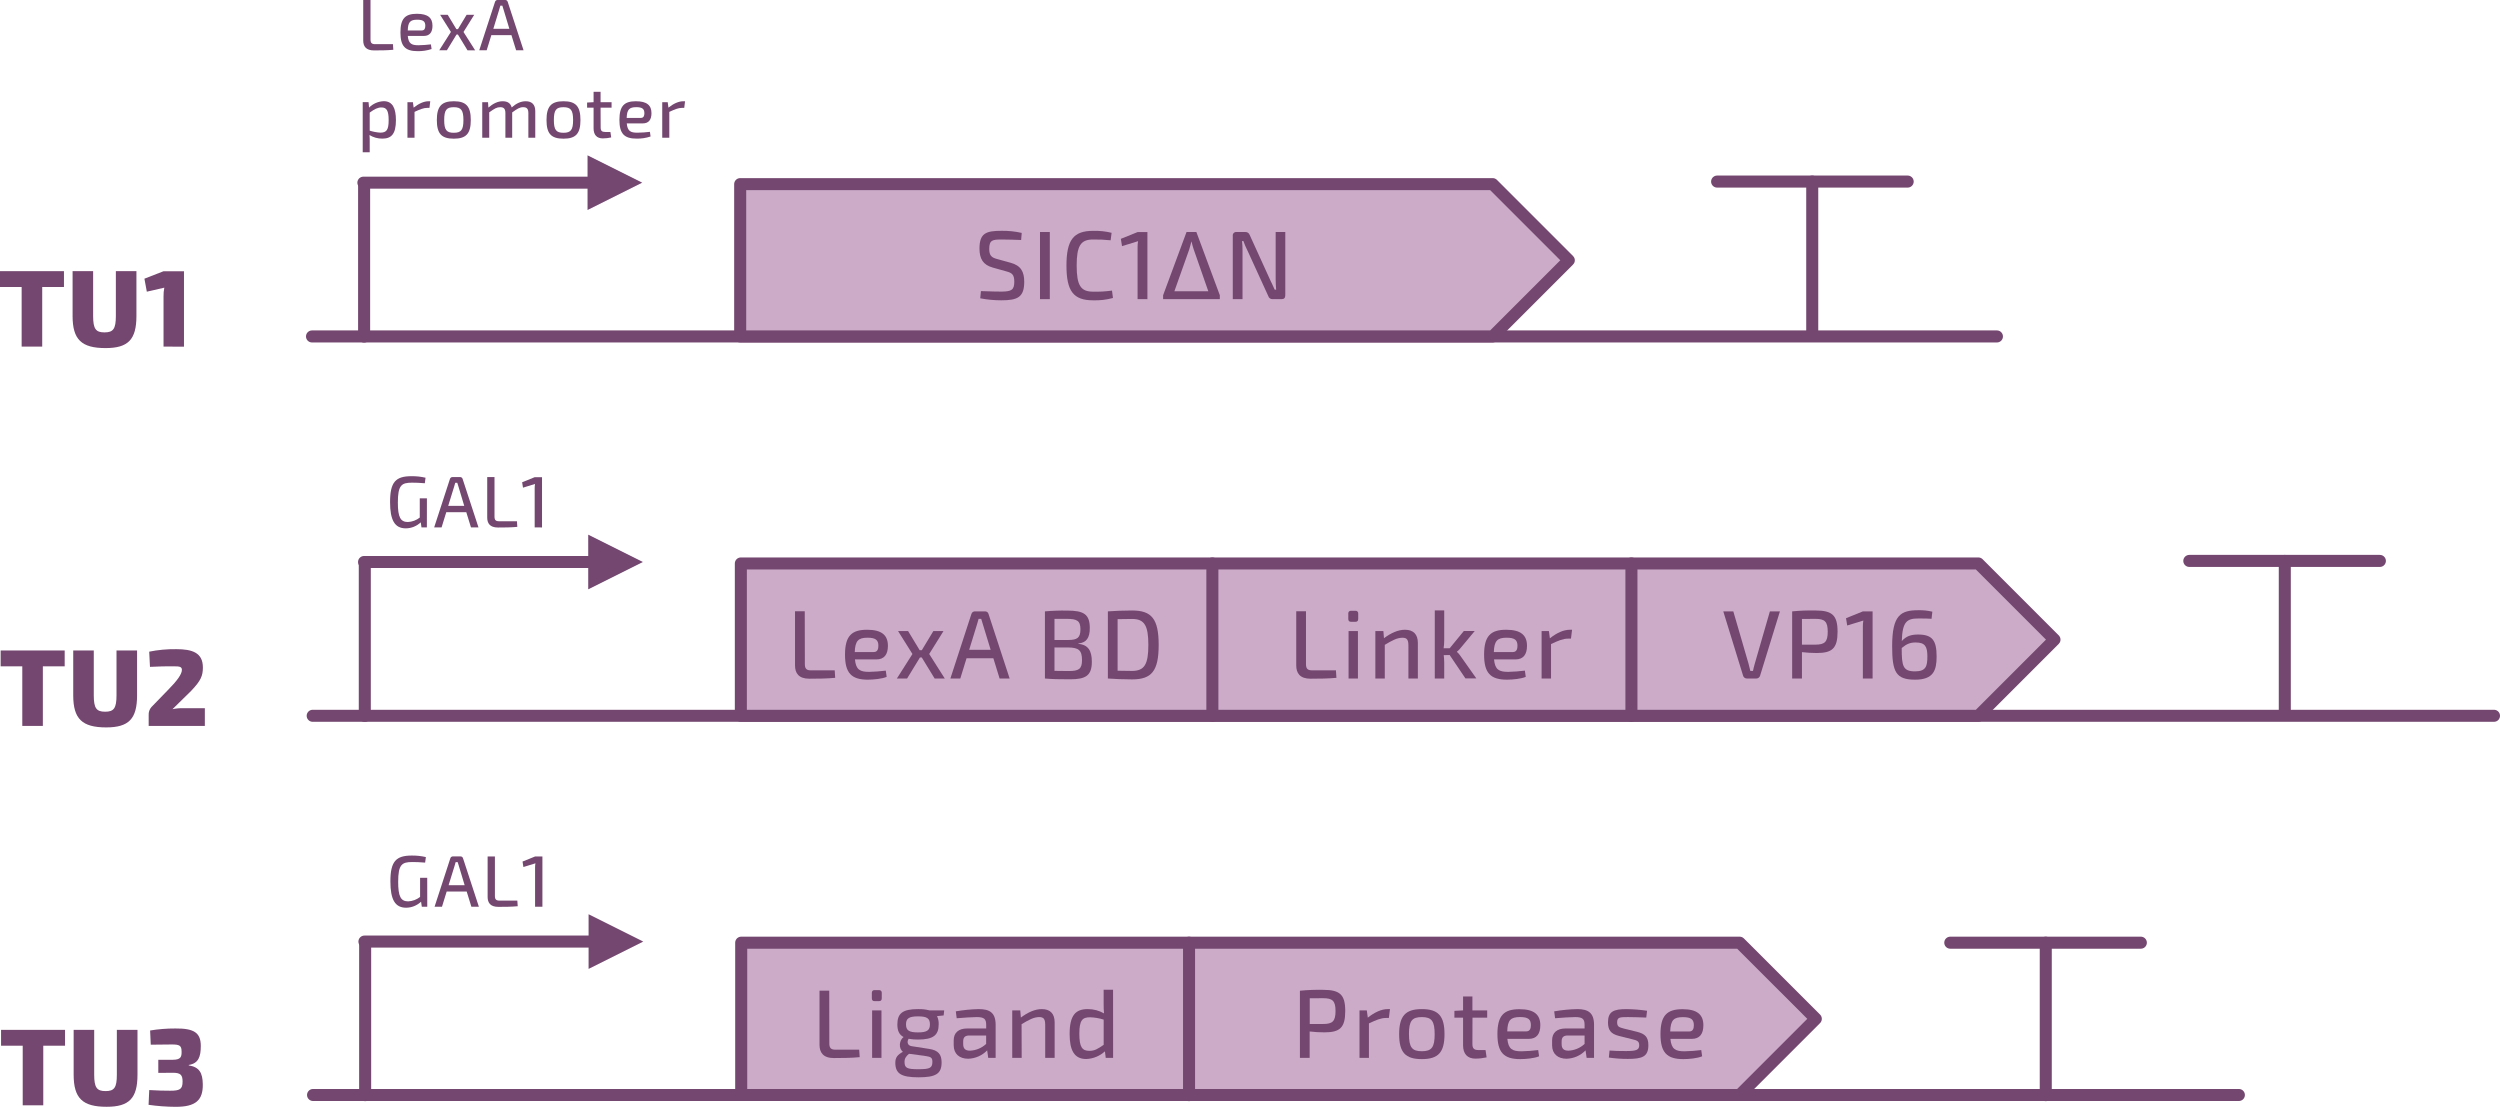
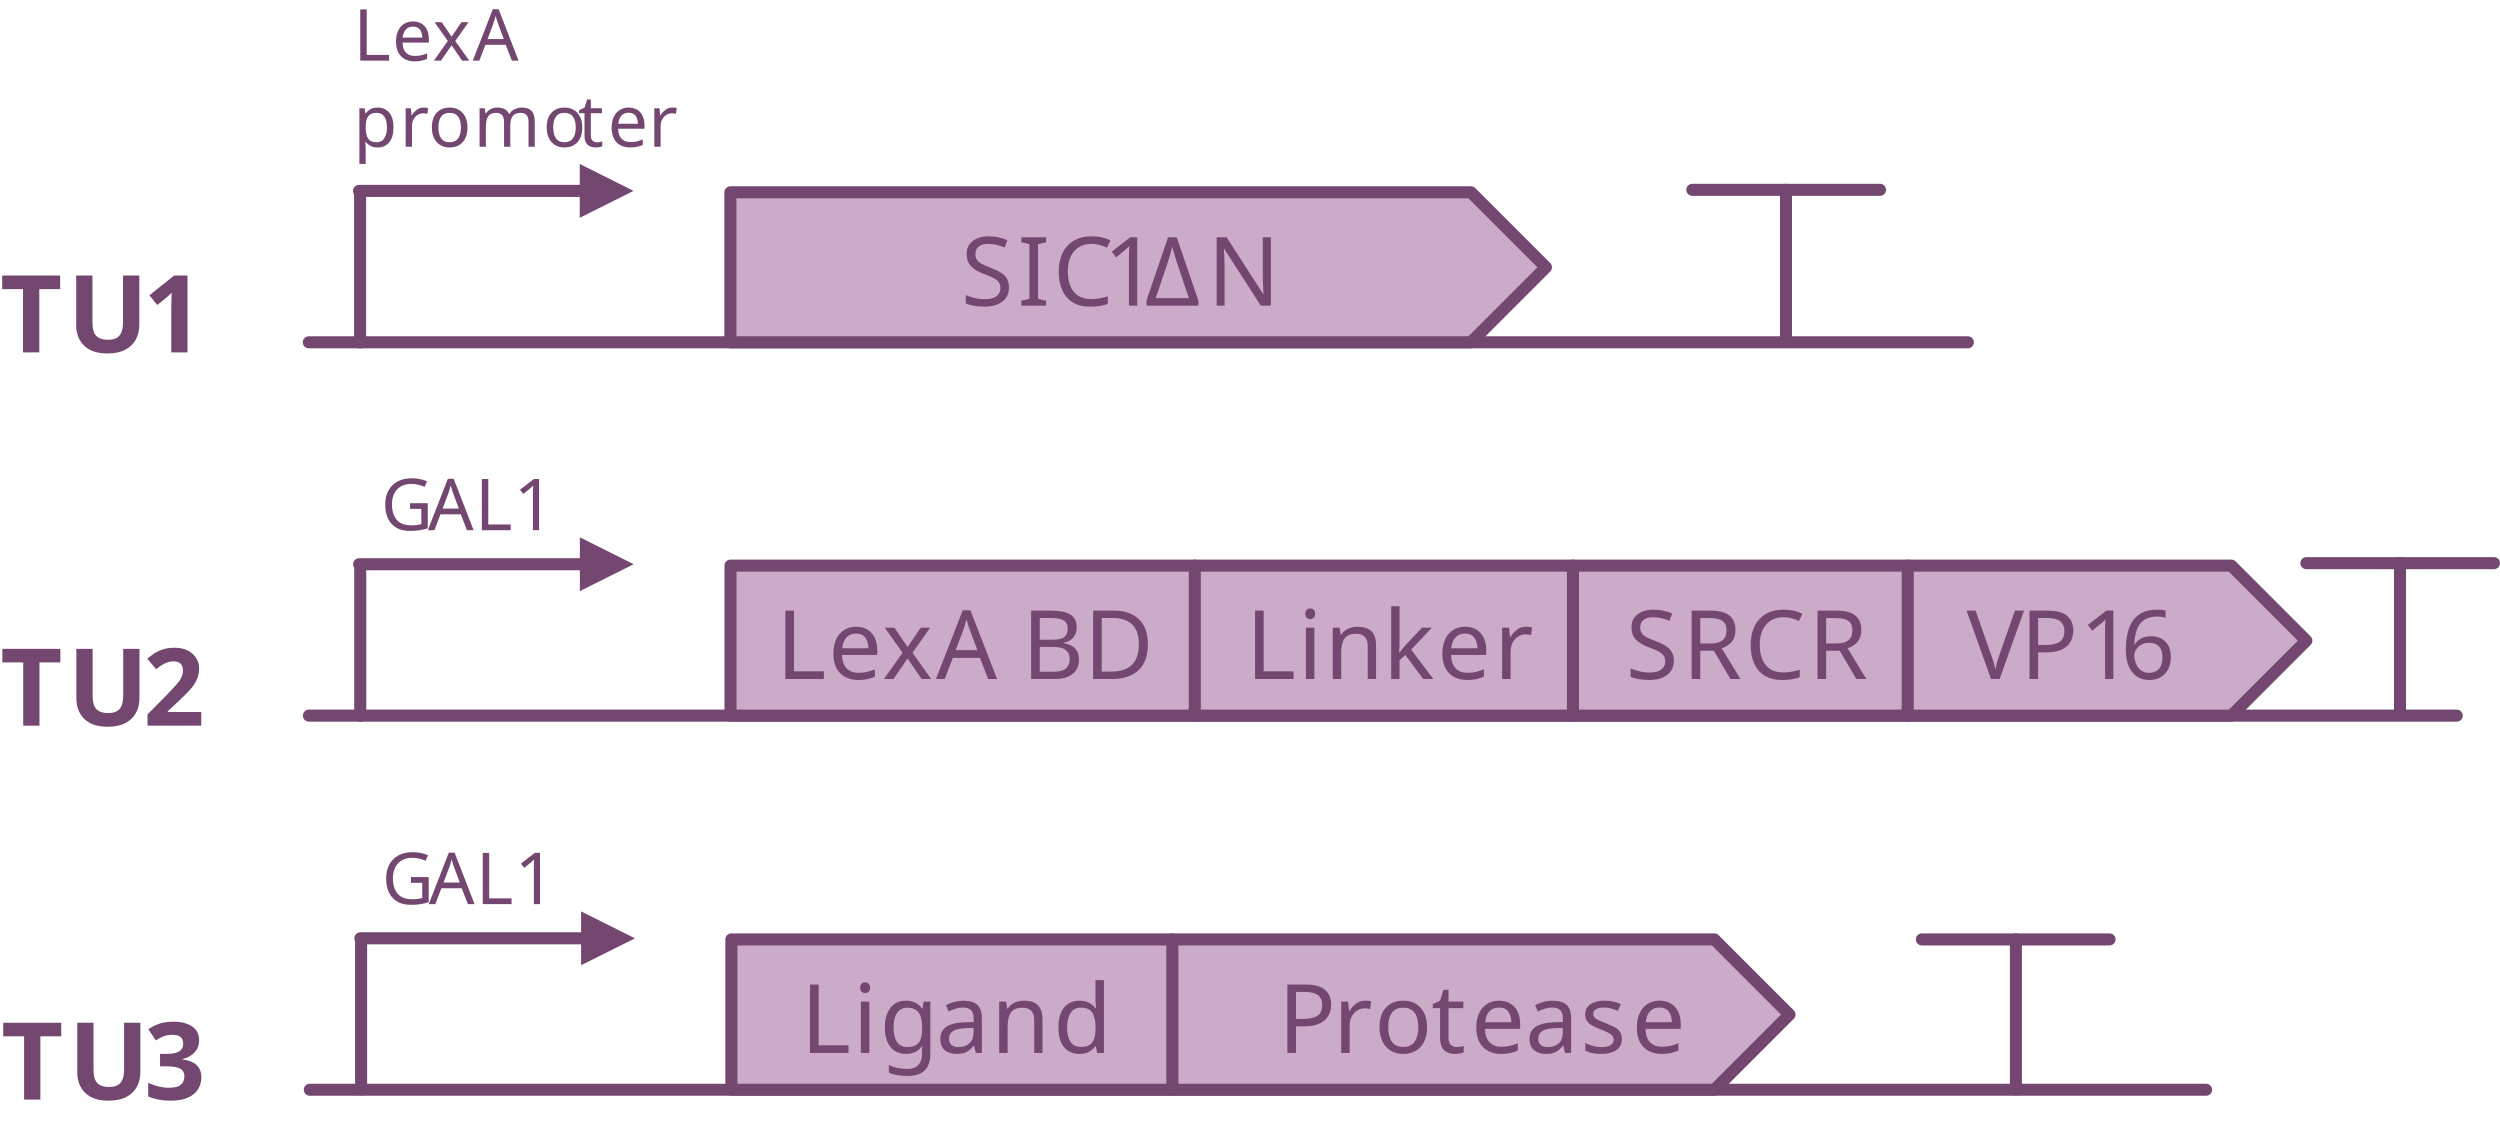
- <svg xmlns="http://www.w3.org/2000/svg" id="Слой_1" data-name="Слой 1" viewBox="0 0 1246.04 551.66">
+ <svg xmlns="http://www.w3.org/2000/svg" viewBox="0 0 1243.79 563.62">
  <defs>
-     <style>.cls-1,.cls-2{fill:none;}.cls-2{stroke:#744770;stroke-linecap:round;stroke-linejoin:round;stroke-width:6px;}.cls-3{clip-path:url(#clip-path);}.cls-4{fill:#cbabc8;}.cls-4,.cls-8{fill-rule:evenodd;}.cls-5{clip-path:url(#clip-path-4);}.cls-6{isolation:isolate;}.cls-7,.cls-8{fill:#744770;}.cls-9{clip-path:url(#clip-path-14);}.cls-10{clip-path:url(#clip-path-17);}.cls-11{clip-path:url(#clip-path-29);}.cls-12{clip-path:url(#clip-path-31);}</style>
-     <clipPath id="clip-path" transform="translate(-0.76 -5.63)">
-       <polygon class="cls-1" points="-32.79 220.9 1000.63 220.9 1000.63 -16.66 -32.79 -16.66 -32.79 220.9 -32.79 220.9" />
-     </clipPath>
-     <clipPath id="clip-path-4" transform="translate(-0.76 -5.63)">
-       <rect class="cls-1" x="-32.79" y="-16.66" width="1033.42" height="237.56" />
-     </clipPath>
-     <clipPath id="clip-path-14" transform="translate(-0.76 -5.63)">
-       <polygon class="cls-1" points="-32.46 409.97 1248.52 409.97 1248.52 221.08 -32.46 221.08 -32.46 409.97 -32.46 409.97" />
-     </clipPath>
-     <clipPath id="clip-path-17" transform="translate(-0.76 -5.63)">
-       <rect class="cls-1" x="-32.46" y="221.08" width="1280.97" height="188.89" />
-     </clipPath>
-     <clipPath id="clip-path-29" transform="translate(-0.76 -5.63)">
-       <polygon class="cls-1" points="-32.27 599.16 1121.2 599.16 1121.2 410.27 -32.27 410.27 -32.27 599.16 -32.27 599.16" />
-     </clipPath>
-     <clipPath id="clip-path-31" transform="translate(-0.76 -5.63)">
-       <rect class="cls-1" x="-32.28" y="410.27" width="1153.48" height="188.89" />
+     <style>.cls-1,.cls-2,.cls-3,.cls-4{fill:none;}.cls-1{clip-rule:evenodd;}.cls-12,.cls-2,.cls-6{fill-rule:evenodd;}.cls-4{stroke:#744770;stroke-linecap:round;stroke-linejoin:round;stroke-width:6px;}.cls-5{clip-path:url(#clip-path);}.cls-6{fill:#cbabc8;}.cls-7{clip-path:url(#clip-path-4);}.cls-24,.cls-35,.cls-8{font-size:47.66px;}.cls-12,.cls-13,.cls-17,.cls-20,.cls-24,.cls-35,.cls-8{fill:#744770;}.cls-13,.cls-17,.cls-24,.cls-35,.cls-8{font-family:Exo2-Medium, "Exo 2";font-weight:500;}.cls-35,.cls-9{letter-spacing:0.03em;}.cls-10{letter-spacing:0.03em;}.cls-11{letter-spacing:0.03em;}.cls-13,.cls-17{font-size:35.7px;}.cls-14{letter-spacing:0.03em;}.cls-15,.cls-17{letter-spacing:0.03em;}.cls-16{letter-spacing:0.03em;}.cls-18{letter-spacing:0.03em;}.cls-19{letter-spacing:0em;}.cls-20{font-size:53.55px;font-family:Exo2-Black, "Exo 2";font-weight:800;}.cls-21{letter-spacing:0em;}.cls-22{clip-path:url(#clip-path-14);}.cls-23{clip-path:url(#clip-path-17);}.cls-24,.cls-31{letter-spacing:0.02em;}.cls-25{letter-spacing:0.03em;}.cls-26{letter-spacing:0.03em;}.cls-27{letter-spacing:0em;}.cls-28{letter-spacing:0.03em;}.cls-29{letter-spacing:0.02em;}.cls-30{letter-spacing:0.03em;}.cls-32{letter-spacing:0.03em;}.cls-33{clip-path:url(#clip-path-34);}.cls-34{clip-path:url(#clip-path-36);}.cls-36{letter-spacing:0.03em;}.cls-37{letter-spacing:0.02em;}.cls-38{letter-spacing:0.03em;}.cls-39{letter-spacing:0em;}</style>
+     <clipPath id="clip-path" transform="translate(-32.2 -16.42)">
+       <polygon class="cls-1" points="0 233.67 1015.71 233.67 1015.71 0 0 0 0 233.67 0 233.67" />
+     </clipPath>
+     <clipPath id="clip-path-4" transform="translate(-32.2 -16.42)">
+       <rect class="cls-3" width="1015.71" height="233.67" />
+     </clipPath>
+     <clipPath id="clip-path-14" transform="translate(-32.2 -16.42)">
+       <polygon class="cls-1" points="0.06 419.41 1277.47 419.41 1277.47 233.76 0.06 233.76 0.06 419.41 0.06 419.41" />
+     </clipPath>
+     <clipPath id="clip-path-17" transform="translate(-32.2 -16.42)">
+       <rect class="cls-3" x="0.06" y="233.76" width="1277.41" height="185.65" />
+     </clipPath>
+     <clipPath id="clip-path-34" transform="translate(-32.2 -16.42)">
+       <polygon class="cls-1" points="0.51 605.35 1134.21 605.35 1134.21 419.7 0.51 419.7 0.51 605.35 0.51 605.35" />
+     </clipPath>
+     <clipPath id="clip-path-36" transform="translate(-32.2 -16.42)">
+       <rect class="cls-3" x="0.51" y="419.7" width="1133.71" height="185.65" />
    </clipPath>
  </defs>
  <g id="Слой_2" data-name="Слой 2">
-     <g id="Слой_1-2" data-name="Слой 1-2">
-       <line class="cls-2" x1="903.25" y1="166.48" x2="903.25" y2="90.5" />
-       <g class="cls-3">
-         <line class="cls-2" x1="155.51" y1="167.69" x2="995.3" y2="167.69" />
-         <g class="cls-3">
-           <polygon class="cls-4" points="368.92 91.77 743.97 91.77 781.92 129.73 743.97 167.69 368.92 167.69 368.92 91.77 368.92 91.77" />
-           <polygon class="cls-2" points="368.92 91.77 743.97 91.77 781.92 129.73 743.97 167.69 368.92 167.69 368.92 91.77 368.92 91.77" />
-           <g class="cls-3">
+     <g id="Слой_1-2" data-name="Слой 1">
+       <line class="cls-4" x1="888.55" y1="169.11" x2="888.55" y2="94.43" />
+       <g class="cls-5">
+         <line class="cls-4" x1="153.63" y1="170.3" x2="979.03" y2="170.3" />
+         <g class="cls-5">
+           <polygon class="cls-6" points="363.38 95.68 731.82 95.68 769.13 132.99 731.82 170.3 363.38 170.3 363.38 95.68 363.38 95.68" />
+           <polygon class="cls-4" points="363.38 95.68 731.82 95.68 769.13 132.99 731.82 170.3 363.38 170.3 363.38 95.68 363.38 95.68" />
+           <g class="cls-5">
+             <g class="cls-7">
+               <text class="cls-8" transform="translate(478.07 152.08)">
+                 <tspan class="cls-9">S</tspan>
+                 <tspan class="cls-10" x="28.17" y="0">IC</tspan>
+                 <tspan x="70.78" y="0">1</tspan>
+               </text>
+               <text class="cls-8" transform="translate(569.46 152.08)">
+                 <tspan class="cls-11">Δ</tspan>
+                 <tspan x="31.22" y="0">N</tspan>
+               </text>
+             </g>
            <g class="cls-5">
-               <g class="cls-6">
-                 <g class="cls-6">
-                   <path class="cls-7" d="M510,121.71l-.29,3.54c-2.81-.1-6.45-.25-9.6-.25-4.56,0-6.3.2-6.3,4.66,0,3.44,1.21,4.36,4,5.09l6.65,1.84c5.18,1.41,6.79,4.51,6.79,9.51,0,7.71-3.35,9.21-11.4,9.21a55.87,55.87,0,0,1-10.52-1l.34-3.59c6.06.2,7.75.25,10.28.25,4.89-.05,6.35-.78,6.35-4.95,0-3.64-1.26-4.41-4-5.14L495.59,139c-4.89-1.36-6.64-4.41-6.64-9.51,0-7.75,3.44-8.82,11-8.82A42.81,42.81,0,0,1,510,121.71Z" transform="translate(-0.76 -5.63)" />
-                 </g>
-                 <g class="cls-6">
-                   <path class="cls-7" d="M519.11,154.73V121.27H524v33.46Z" transform="translate(-0.76 -5.63)" />
-                   <path class="cls-7" d="M554.8,121.66l-.48,3.73a76.36,76.36,0,0,0-8.78-.39c-6.16,0-8.15,3.16-8.15,13s2,13,8.15,13a56.71,56.71,0,0,0,9.46-.54l.48,3.69a33.16,33.16,0,0,1-9.94,1.16c-9.75,0-13.24-4.56-13.24-17.31s3.49-17.31,13.24-17.31A34.61,34.61,0,0,1,554.8,121.66Z" transform="translate(-0.76 -5.63)" />
-                 </g>
-                 <g class="cls-6">
-                   <path class="cls-7" d="M567.75,154.73V128.84a16.08,16.08,0,0,1,.24-3l-8,2.47-.58-3.64,8.39-3.39h4.85v33.46Z" transform="translate(-0.76 -5.63)" />
-                 </g>
-               </g>
-               <g class="cls-6">
-                 <g class="cls-6">
-                   <path class="cls-7" d="M608.74,154.73H580.47v-1.94l11.68-31.52h4.9l11.69,31.52ZM593.51,129.9l-7.42,20.9H603l-7.32-21a40,40,0,0,1-1.07-3.88C594.24,127.28,593.9,128.59,593.51,129.9Z" transform="translate(-0.76 -5.63)" />
-                 </g>
-                 <g class="cls-6">
-                   <path class="cls-7" d="M641.37,152.84c0,1.26-.63,1.89-1.79,1.89H635a2.08,2.08,0,0,1-2.09-1.5l-10.42-22.79a37.3,37.3,0,0,1-2-4.66h-.68a38.7,38.7,0,0,1,.24,4.66v24.29h-4.85V123.16a1.68,1.68,0,0,1,1.85-1.89h4.46a2.17,2.17,0,0,1,2.13,1.5L633.76,145c.63,1.36,1.6,3.3,2.32,5h.73c-.14-1.75-.24-3.45-.24-5.19V121.27h4.8Z" transform="translate(-0.76 -5.63)" />
-                 </g>
-               </g>
-             </g>
-             <g class="cls-3">
-               <line class="cls-2" x1="181.48" y1="167.75" x2="181.48" y2="91.77" />
-               <g class="cls-3">
-                 <line class="cls-2" x1="181.12" y1="91.05" x2="297.38" y2="91.05" />
-                 <polygon class="cls-8" points="292.84 77.42 320.09 91.04 292.84 104.67 292.84 77.42 292.84 77.42" />
-                 <g class="cls-3">
-                   <line class="cls-2" x1="855.84" y1="90.5" x2="950.82" y2="90.5" />
-                   <g class="cls-3">
+               <line class="cls-4" x1="179.16" y1="170.36" x2="179.16" y2="95.68" />
+               <g class="cls-5">
+                 <line class="cls-4" x1="178.62" y1="94.97" x2="292.89" y2="94.97" />
+                 <polygon class="cls-12" points="288.43 81.58 315.2 94.97 288.43 108.36 288.43 81.58 288.43 81.58" />
+                 <g class="cls-5">
+                   <line class="cls-4" x1="841.96" y1="94.43" x2="935.31" y2="94.43" />
+                   <g class="cls-5">
+                     <g class="cls-7">
+                       <text class="cls-13" transform="translate(175.77 30.17)">
+                         <tspan class="cls-14">L</tspan>
+                         <tspan class="cls-15" x="19.28" y="0">e</tspan>
+                         <tspan class="cls-16" x="39.45" y="0">x</tspan>
+                         <tspan x="59.44" y="0">A</tspan>
+                       </text>
+                     </g>
                    <g class="cls-5">
-                       <g class="cls-6">
-                         <g class="cls-6">
-                           <path class="cls-7" d="M185.43,25.31c0,1.71.62,2.33,2.29,2.33h8.89l.19,2.8c-3.13.29-6.43.32-9.66.32-4,0-5.34-2.1-5.34-4.94V5.63h3.63Z" transform="translate(-0.76 -5.63)" />
+                       <g class="cls-7">
+                         <text class="cls-17" transform="translate(175.77 73.01)">pr<tspan class="cls-14" x="37.13" y="0">omo</tspan>
+                           <tspan class="cls-16" x="111.75" y="0">t</tspan>
+                           <tspan class="cls-18" x="126.56" y="0">e</tspan>
+                           <tspan class="cls-19" x="146.73" y="0">r</tspan>
+                         </text>
+                       </g>
+                       <g class="cls-5">
+                         <g class="cls-7">
+                           <text class="cls-20" transform="translate(0 175.32)">T<tspan class="cls-21" x="33.36" y="0">U</tspan>
+                             <tspan x="71.17" y="0">1</tspan>
+                           </text>
                        </g>
-                         <g class="cls-6">
-                           <path class="cls-7" d="M215.54,27.75l.33,2.32a20.65,20.65,0,0,1-7,1.06c-6.17,0-8.53-2.51-8.53-9.34,0-7,2.47-9.29,8.21-9.29,5.52,0,7.77,2.07,7.77,5.95,0,3.2-1.35,5.09-4.32,5.09h-8c.37,3.85,1.89,4.64,5.3,4.64A60.79,60.79,0,0,0,215.54,27.75ZM204,20.81H211c1.49,0,1.74-1.27,1.74-2.36,0-2.14-1.05-3-4.06-3C205.27,15.47,204.1,16.6,204,20.81Z" transform="translate(-0.76 -5.63)" />
-                         </g>
-                         <g class="cls-6">
-                           <path class="cls-7" d="M228.29,22.85l-4.79,7.84h-3.81l5.81-9.15L220.12,13h3.78l4.32,7.15h.8L233.34,13h3.78l-5.34,8.57,5.81,9.15h-3.81L229,22.85Z" transform="translate(-0.76 -5.63)" />
-                         </g>
-                         <g class="cls-6">
-                           <path class="cls-7" d="M245.66,23.14l-2.33,7.55h-3.7l7.84-24.08a1.33,1.33,0,0,1,1.34-1h3.71a1.29,1.29,0,0,1,1.31,1l7.88,24.08H258l-2.33-7.55Zm6.1-12.68c-.19-.65-.44-1.38-.62-2h-1l-.58,2L246.64,20h8Z" transform="translate(-0.76 -5.63)" />
-                         </g>
-                       </g>
-                     </g>
-                     <g class="cls-3">
-                       <g class="cls-5">
-                         <g class="cls-6">
-                           <g class="cls-6">
-                             <path class="cls-7" d="M198.1,65.53c0,6.86-2.25,9.19-6.75,9.19a12,12,0,0,1-6.43-1.78,28.71,28.71,0,0,1,.11,3.59v5h-3.49v-25h2.91l.25,2.72a11,11,0,0,1,7.38-3.19C196.36,56.09,198.1,59.46,198.1,65.53Zm-3.63,0c0-4.76-1-6.35-3.59-6.35-1.86,0-3.53.87-5.85,2.57v9a22,22,0,0,0,5.37,1C193.35,71.67,194.47,70.54,194.47,65.49Z" transform="translate(-0.76 -5.63)" />
-                             <path class="cls-7" d="M214.81,59.39h-1.09c-1.89,0-3.63.76-6.35,2V74.28h-3.53V56.56h2.73l.36,2.72c2.51-2,5.09-3.19,7.45-3.19h.83Z" transform="translate(-0.76 -5.63)" />
+                       </g>
+                     </g>
+                   </g>
+                 </g>
+               </g>
+             </g>
+           </g>
+         </g>
+       </g>
+       <line class="cls-4" x1="1194.04" y1="354.85" x2="1194.04" y2="280.17" />
+       <g class="cls-22">
+         <line class="cls-4" x1="153.69" y1="356.04" x2="1222.25" y2="356.04" />
+         <g class="cls-22">
+           <polygon class="cls-6" points="363.44 281.42 1110.14 281.42 1147.45 318.73 1110.14 356.04 363.44 356.04 363.44 281.42 363.44 281.42" />
+           <polygon class="cls-4" points="363.44 281.42 1110.14 281.42 1147.45 318.73 1110.14 356.04 363.44 356.04 363.44 281.42 363.44 281.42" />
+           <g class="cls-22">
+             <g class="cls-23">
+               <text class="cls-8" transform="translate(386.11 337.82)">
+                 <tspan class="cls-9">L</tspan>
+                 <tspan class="cls-11" x="25.88" y="0">e</tspan>
+                 <tspan class="cls-9" x="52.81" y="0">x</tspan>
+                 <tspan x="79.55" y="0">A</tspan>
+               </text>
+             </g>
+             <g class="cls-22">
+               <g class="cls-23">
+                 <text class="cls-24" transform="translate(508.39 337.82)">B<tspan class="cls-25" x="30.84" y="0">D</tspan>
+                   <tspan class="cls-26" x="63.82" y="0"> </tspan>
+                   <tspan class="cls-9" x="75.59" y="0"> </tspan>
+                   <tspan class="cls-27" x="87.5" y="0"> </tspan>
+                 </text>
+               </g>
+               <g class="cls-22">
+                 <g class="cls-23">
+                   <text class="cls-8" transform="translate(619.79 337.82)">
+                     <tspan class="cls-28">L</tspan>
+                     <tspan class="cls-11" x="25.88" y="0">i</tspan>
+                     <tspan class="cls-10" x="39.23" y="0">n</tspan>
+                     <tspan class="cls-11" x="68.3" y="0">ker</tspan>
+                     <tspan class="cls-29" x="141.6" y="0"> </tspan>
+                     <tspan class="cls-30" x="153.18" y="0"> </tspan>
+                     <tspan x="165.1" y="0"> </tspan>
+                   </text>
+                 </g>
+                 <g class="cls-22">
+                   <g class="cls-23">
+                     <text class="cls-8" transform="translate(808.83 337.82)">
+                       <tspan class="cls-30">S</tspan>
+                       <tspan class="cls-10" x="28.17" y="0">RCR</tspan>
+                       <tspan class="cls-31" x="118.39" y="0" xml:space="preserve">  </tspan>
+                       <tspan class="cls-30" x="141.93" y="0" xml:space="preserve">  V</tspan>
+                       <tspan class="cls-31" x="196.27" y="0">P</tspan>
+                       <tspan class="cls-28" x="225.67" y="0">1</tspan>
+                       <tspan x="246.17" y="0">6</tspan>
+                     </text>
+                   </g>
+                   <g class="cls-22">
+                     <line class="cls-4" x1="179.22" y1="356.1" x2="179.22" y2="281.42" />
+                     <g class="cls-22">
+                       <line class="cls-4" x1="178.68" y1="280.71" x2="292.95" y2="280.71" />
+                       <polygon class="cls-12" points="288.49 267.32 315.26 280.71 288.49 294.1 288.49 267.32 288.49 267.32" />
+                       <g class="cls-22">
+                         <line class="cls-4" x1="1147.45" y1="280.17" x2="1240.79" y2="280.17" />
+                         <g class="cls-22">
+                           <g class="cls-23">
+                             <text class="cls-17" transform="translate(189.48 263.79)">G<tspan class="cls-32" x="23.38" y="0">A</tspan>
+                               <tspan class="cls-14" x="46.77" y="0">L</tspan>
+                               <tspan class="cls-19" x="66.05" y="0">1</tspan>
+                             </text>
                          </g>
-                           <g class="cls-6">
-                             <path class="cls-7" d="M235.41,65.46c0,6.75-2.29,9.29-8.46,9.29s-8.46-2.54-8.46-9.29,2.29-9.37,8.46-9.37S235.41,58.66,235.41,65.46Zm-13.25,0c0,4.9,1.12,6.35,4.79,6.35s4.79-1.45,4.79-6.35-1.12-6.4-4.79-6.4S222.16,60.48,222.16,65.46Z" transform="translate(-0.76 -5.63)" />
-                             <path class="cls-7" d="M267.55,61V74.28H264.1V62c0-2.07-.69-2.95-2.58-2.95-1.7,0-2.86.73-5.48,2.62v12.6h-3.38V62c0-2.18-.83-2.95-2.57-2.95s-2.84.69-5.49,2.58V74.28h-3.48V56.56H244l.18,2.69c2.36-2,4.65-3.16,7.12-3.16s3.92,1,4.5,3.08c2.36-2.07,4.62-3.08,7-3.08C265.88,56.09,267.55,57.79,267.55,61Z" transform="translate(-0.76 -5.63)" />
-                             <path class="cls-7" d="M290.07,65.46c0,6.75-2.28,9.29-8.46,9.29s-8.46-2.54-8.46-9.29,2.29-9.37,8.46-9.37S290.07,58.66,290.07,65.46Zm-13.25,0c0,4.9,1.12,6.35,4.79,6.35s4.79-1.45,4.79-6.35-1.12-6.4-4.79-6.4S276.82,60.48,276.82,65.46Z" transform="translate(-0.76 -5.63)" />
-                           </g>
-                           <g class="cls-6">
-                             <path class="cls-7" d="M300.14,69.16c0,1.67.61,2.25,2.32,2.25H305l.4,2.72a19.44,19.44,0,0,1-4.18.48c-3,0-4.61-1.78-4.61-5V59.28h-3.23V56.74l3.23-.18V51.37h3.49v5.19h5.48v2.72h-5.48Z" transform="translate(-0.76 -5.63)" />
-                           </g>
-                           <g class="cls-6">
-                             <path class="cls-7" d="M324.69,71.34l.33,2.32a20.65,20.65,0,0,1-7,1.06c-6.17,0-8.53-2.51-8.53-9.34,0-7,2.47-9.29,8.21-9.29,5.52,0,7.77,2.07,7.77,5.95,0,3.2-1.35,5.09-4.32,5.09h-8c.37,3.85,1.89,4.64,5.3,4.64A60.79,60.79,0,0,0,324.69,71.34ZM313.11,64.4h7.08c1.49,0,1.74-1.27,1.74-2.36,0-2.14-1.05-3-4.06-3C314.42,59.06,313.25,60.19,313.11,64.4Z" transform="translate(-0.76 -5.63)" />
-                           </g>
-                           <g class="cls-6">
-                             <path class="cls-7" d="M341.8,59.39h-1.09c-1.89,0-3.63.76-6.35,2V74.28h-3.53V56.56h2.73l.36,2.72c2.51-2,5.08-3.19,7.45-3.19h.83Z" transform="translate(-0.76 -5.63)" />
-                           </g>
-                         </g>
-                       </g>
-                       <g class="cls-3">
-                         <g class="cls-5">
-                           <g class="cls-6">
-                             <g class="cls-6">
-                               <path class="cls-7" d="M21.8,148.68v29.7H11.55v-29.7H.76v-7.9H32.64v7.9Z" transform="translate(-0.76 -5.63)" />
+                           <g class="cls-22">
+                             <g class="cls-23">
+                               <text class="cls-20" transform="translate(0.09 361.04)">T<tspan class="cls-21" x="33.36" y="0">U</tspan>
+                                 <tspan x="71.17" y="0">2</tspan>
+                               </text>
                            </g>
-                             <g class="cls-6">
-                               <path class="cls-7" d="M68.76,163.12c0,11.72-4.09,16-15.37,16-12.09,0-16.45-4.3-16.45-16V140.78H47.18v22.34c0,6.43,1.31,8.18,5.67,8.18s5.66-1.75,5.66-8.18V140.78H68.76Z" transform="translate(-0.76 -5.63)" />
-                             </g>
-                             <g class="cls-6">
-                               <path class="cls-7" d="M82.27,178.38v-24.9a21.43,21.43,0,0,1,.38-4.47l-8.71,2-1.2-6.48,9.53-3.71H92.46v37.6Z" transform="translate(-0.76 -5.63)" />
+                             <g class="cls-22">
+                               <line class="cls-4" x1="782.57" y1="356.1" x2="782.57" y2="281.42" />
+                               <g class="cls-22">
+                                 <line class="cls-4" x1="594.43" y1="356.1" x2="594.43" y2="281.42" />
+                                 <g class="cls-22">
+                                   <line class="cls-4" x1="949.12" y1="356.1" x2="949.12" y2="281.42" />
+                                 </g>
+                               </g>
                            </g>
                          </g>
                        </g>
                      </g>
                    </g>
                  </g>
                </g>
              </g>
            </g>
          </g>
        </g>
      </g>
-       <line class="cls-2" x1="1138.78" y1="355.55" x2="1138.78" y2="279.57" />
-       <g class="cls-9">
-         <line class="cls-2" x1="155.85" y1="356.76" x2="1243.04" y2="356.76" />
-         <g class="cls-9">
-           <polygon class="cls-4" points="369.25 280.84 986.04 280.84 1023.99 318.8 986.04 356.76 369.25 356.76 369.25 280.84 369.25 280.84" />
-           <polygon class="cls-2" points="369.25 280.84 986.04 280.84 1023.99 318.8 986.04 356.76 369.25 356.76 369.25 280.84 369.25 280.84" />
-           <g class="cls-9">
-             <g class="cls-10">
-               <g class="cls-6">
-                 <g class="cls-6">
-                   <path class="cls-7" d="M401.91,336.63c0,2.28.82,3.11,3,3.11h11.88l.24,3.73c-4.17.39-8.58.44-12.89.44-5.34,0-7.13-2.82-7.13-6.6v-27h4.85Z" transform="translate(-0.76 -5.63)" />
-                 </g>
-                 <g class="cls-6">
-                   <path class="cls-7" d="M442.25,339.88l.44,3.11c-2.33,1-6.55,1.4-9.36,1.4-8.25,0-11.4-3.34-11.4-12.46,0-9.36,3.3-12.42,11-12.42,7.37,0,10.38,2.77,10.38,8,0,4.27-1.8,6.79-5.77,6.79H426.88c.48,5.14,2.52,6.2,7.08,6.2A82.59,82.59,0,0,0,442.25,339.88Zm-15.47-9.26h9.46c2,0,2.32-1.7,2.32-3.15,0-2.86-1.4-4-5.43-4C428.53,323.49,427,325,426.78,330.62Z" transform="translate(-0.76 -5.63)" />
-                 </g>
-                 <g class="cls-6">
-                   <path class="cls-7" d="M459.27,333.33l-6.4,10.48h-5.09l7.76-12.22-7.18-11.44h5l5.78,9.55h1.06l5.77-9.55h5.05l-7.13,11.44,7.76,12.22H466.6l-6.41-10.48Z" transform="translate(-0.76 -5.63)" />
-                 </g>
-                 <g class="cls-6">
-                   <path class="cls-7" d="M482.5,333.72l-3.11,10.09h-4.94l10.47-32.15a1.77,1.77,0,0,1,1.79-1.31h5a1.72,1.72,0,0,1,1.75,1.31l10.52,32.15h-5l-3.11-10.09Zm8.14-16.92c-.24-.87-.58-1.84-.82-2.72h-1.31l-.78,2.72-3.92,12.7h10.71Z" transform="translate(-0.76 -5.63)" />
-                 </g>
-               </g>
-             </g>
-             <g class="cls-9">
-               <g class="cls-10">
-                 <g class="cls-6">
-                   <g class="cls-6">
-                     <path class="cls-7" d="M538.25,326.55c5,.43,6.7,3.58,6.7,8.92,0,6.88-3.06,8.73-10.77,8.73-5.77,0-8.73-.05-12.61-.39V310.35a103.93,103.93,0,0,1,11.16-.39c8.24,0,11.2,1.84,11.2,8.73,0,4.8-1.65,7.27-5.68,7.66Zm-11.92-12.47v10.53h6.78c4.56,0,6.16-1.07,6.16-5.34s-1.74-5.19-6.79-5.19Zm7.12,26c5,0,6.6-1,6.6-5.44,0-4.94-1.7-6.25-6.89-6.3h-6.83V340Z" transform="translate(-0.76 -5.63)" />
-                   </g>
-                   <g class="cls-6">
-                     <path class="cls-7" d="M578.26,327.08c0,13-3.49,17.17-13.24,17.17-4.66,0-8.54-.2-12.08-.44V310.35c3.54-.24,7.37-.44,12.08-.44C574.77,309.91,578.26,314.08,578.26,327.08Zm-5.14,0c0-9.75-2-12.95-8.1-12.95-2.77,0-5.09.05-7.23.1v25.7c2.09.05,4.51.1,7.23.1C571.13,340,573.12,336.83,573.12,327.08Z" transform="translate(-0.76 -5.63)" />
-                   </g>
-                   <g class="cls-6">
-                     <path class="cls-7" d="M651.68,336.63c0,2.28.82,3.11,3.05,3.11h11.88l.24,3.73c-4.17.39-8.58.44-12.89.44-5.34,0-7.13-2.82-7.13-6.6v-27h4.85Z" transform="translate(-0.76 -5.63)" />
-                   </g>
-                   <g class="cls-6">
-                     <path class="cls-7" d="M676.35,310.06a1.22,1.22,0,0,1,1.36,1.36v2.71c0,.92-.43,1.41-1.36,1.41h-2.23c-.92,0-1.35-.49-1.35-1.41v-2.71a1.22,1.22,0,0,1,1.35-1.36Zm-3.44,33.75V320.15h4.66v23.66Z" transform="translate(-0.76 -5.63)" />
-                   </g>
-                   <g class="cls-6">
-                     <path class="cls-7" d="M707.44,326.06v17.75h-4.7V327.42c0-3-.78-3.93-3-3.93-2.67,0-5.14,1.36-8.78,3.54l0,16.78h-4.7V320.15h4l.29,3.58c3.5-2.61,7-4.22,10.48-4.22C705.21,319.51,707.44,321.79,707.44,326.06Z" transform="translate(-0.76 -5.63)" />
-                   </g>
-                   <g class="cls-6">
-                     <path class="cls-7" d="M720.34,332.17a34.06,34.06,0,0,1,.24,3.69v7.95h-4.7V309.87h4.7l0,14.88a27.19,27.19,0,0,1-.29,4h3l7.08-8.63h5.43l-7.13,8.58a9.83,9.83,0,0,1-1.75,1.74v.1a9.64,9.64,0,0,1,1.75,2l7.9,11.2h-5.43l-7.85-11.64Z" transform="translate(-0.76 -5.63)" />
-                     <path class="cls-7" d="M760.78,339.88l.44,3.11c-2.33,1-6.55,1.4-9.36,1.4-8.25,0-11.4-3.34-11.4-12.46,0-9.36,3.3-12.42,11-12.42,7.37,0,10.38,2.77,10.38,8,0,4.27-1.8,6.79-5.77,6.79H745.41c.48,5.14,2.52,6.2,7.08,6.2A82.59,82.59,0,0,0,760.78,339.88Zm-15.47-9.26h9.46c2,0,2.32-1.7,2.32-3.15,0-2.86-1.4-4-5.43-4C747.06,323.49,745.5,325,745.31,330.62Z" transform="translate(-0.76 -5.63)" />
-                     <path class="cls-7" d="M783.76,323.93h-1.45c-2.52,0-4.85,1-8.49,2.71v17.17h-4.7V320.15h3.64l.48,3.63c3.35-2.66,6.79-4.27,9.94-4.27h1.12Z" transform="translate(-0.76 -5.63)" />
-                   </g>
-                   <g class="cls-6">
-                     <path class="cls-7" d="M878,342.45a1.93,1.93,0,0,1-1.85,1.36h-4.75a1.93,1.93,0,0,1-1.84-1.36l-9.89-32.1h5l7.57,26c.34,1.21.63,2.47.92,3.69h1.31c.24-1.22.58-2.48.92-3.69l7.51-26h5Z" transform="translate(-0.76 -5.63)" />
-                   </g>
-                   <g class="cls-6">
-                     <path class="cls-7" d="M916.63,320.48c0,8.35-2.71,10.62-10.38,10.62a65.7,65.7,0,0,1-7.37-.43v13.14H894V310.35a97.69,97.69,0,0,1,11.64-.44C913.92,309.91,916.63,312.24,916.63,320.48Zm-11.06,6.45c4.66,0,6.16-1.35,6.16-6.45s-1.5-6.4-6.16-6.4c-2.57,0-4.85,0-6.69.05v12.8Z" transform="translate(-0.76 -5.63)" />
-                   </g>
-                   <g class="cls-6">
-                     <path class="cls-7" d="M929.24,343.81V317.92a16.08,16.08,0,0,1,.24-3l-8.05,2.47-.58-3.64,8.39-3.39h4.85v33.46Z" transform="translate(-0.76 -5.63)" />
-                   </g>
-                   <g class="cls-6">
-                     <path class="cls-7" d="M966,332.85c0,6.94-1.6,11.54-10.71,11.54-9.56,0-11.45-3.78-11.45-16.68,0-15.57,4.27-17.94,13.1-17.94a27.4,27.4,0,0,1,6.93.73l-.39,3.54c-2.18-.15-3.54-.15-6.54-.15-5.77,0-8,1.55-8.3,11.25,2.28-2.47,4.56-3.25,8.15-3.25C963.86,321.89,966,324.8,966,332.85Zm-4.6,0c0-5.09-1.21-7-5.87-7-2.57,0-4.36.63-6.93,2.76,0,9.07.58,11.64,6.74,11.64C960.71,340.22,961.39,337.65,961.39,332.85Z" transform="translate(-0.76 -5.63)" />
-                   </g>
-                 </g>
-               </g>
-               <g class="cls-9">
-                 <line class="cls-2" x1="181.82" y1="356.82" x2="181.82" y2="280.84" />
-                 <g class="cls-9">
-                   <line class="cls-2" x1="181.45" y1="280.11" x2="297.72" y2="280.11" />
-                   <polygon class="cls-8" points="293.18 266.49 320.42 280.11 293.18 293.73 293.18 266.49 293.18 266.49" />
-                   <g class="cls-9">
-                     <line class="cls-2" x1="1091.19" y1="279.57" x2="1186.17" y2="279.57" />
-                     <g class="cls-9">
-                       <g class="cls-10">
-                         <g class="cls-6">
-                           <g class="cls-6">
-                             <path class="cls-7" d="M213.52,268.48h-2.69l-.36-2.51a10.94,10.94,0,0,1-7.44,3c-5.56,0-7.85-4.1-7.85-13.11,0-10,2.8-12.89,10.68-12.89a29.32,29.32,0,0,1,7,.76l-.36,2.76c-2.29-.22-4.76-.29-6.39-.29-5.23,0-7.05,1.24-7.05,9.92,0,7.19,1.27,9.69,5,9.69a10.34,10.34,0,0,0,5.92-2.21V254h3.56Z" transform="translate(-0.76 -5.63)" />
-                           </g>
-                           <g class="cls-6">
-                             <path class="cls-7" d="M223.19,260.93l-2.33,7.55h-3.7L225,244.4a1.33,1.33,0,0,1,1.34-1h3.71a1.29,1.29,0,0,1,1.31,1l7.88,24.08H235.5l-2.33-7.55Zm6.1-12.68c-.19-.65-.44-1.38-.62-2h-1l-.58,2-2.94,9.52h8Z" transform="translate(-0.76 -5.63)" />
-                           </g>
-                           <g class="cls-6">
-                             <path class="cls-7" d="M247.23,263.1c0,1.71.62,2.33,2.29,2.33h8.9l.18,2.8c-3.13.29-6.43.32-9.66.32-4,0-5.34-2.1-5.34-4.94V243.42h3.63Z" transform="translate(-0.76 -5.63)" />
-                           </g>
-                           <g class="cls-6">
-                             <path class="cls-7" d="M267.25,268.48V249.09a12.13,12.13,0,0,1,.18-2.25l-6,1.85L261,246l6.28-2.54h3.63v25.06Z" transform="translate(-0.76 -5.63)" />
-                           </g>
-                         </g>
-                       </g>
-                       <g class="cls-9">
-                         <g class="cls-10">
-                           <g class="cls-6">
-                             <g class="cls-6">
-                               <path class="cls-7" d="M22.12,337.74v29.7H11.87v-29.7H1.08v-7.9H33v7.9Z" transform="translate(-0.76 -5.63)" />
-                             </g>
-                             <g class="cls-6">
-                               <path class="cls-7" d="M69.08,352.18c0,11.72-4.09,16-15.37,16-12.09,0-16.45-4.3-16.45-16V329.84H47.5v22.34c0,6.43,1.31,8.18,5.67,8.18s5.66-1.75,5.66-8.18V329.84H69.08Z" transform="translate(-0.76 -5.63)" />
-                             </g>
-                             <g class="cls-6">
-                               <path class="cls-7" d="M101.88,338.29c0,4.09-.92,6.54-5.88,11.71l-9.27,9.1a21.82,21.82,0,0,1,5.29-.49h10.84v8.83h-28V362.1A5.56,5.56,0,0,1,76.27,358l8.45-8.71c4.25-4.31,6.75-7.69,6.7-9.81,0-1.58-1.25-1.75-4.14-1.75-3.87,0-6.59,0-11.77.28l-.38-7.58a63.52,63.52,0,0,1,13.46-1.25C96.6,329.19,101.88,330.93,101.88,338.29Z" transform="translate(-0.76 -5.63)" />
-                             </g>
-                           </g>
-                         </g>
-                         <g class="cls-9">
-                           <line class="cls-2" x1="813.13" y1="356.82" x2="813.13" y2="280.84" />
-                           <g class="cls-9">
-                             <line class="cls-2" x1="604.27" y1="356.82" x2="604.27" y2="280.84" />
-                           </g>
-                         </g>
-                       </g>
-                     </g>
-                   </g>
-                 </g>
-               </g>
-             </g>
-           </g>
-         </g>
-       </g>
-       <line class="cls-2" x1="156.03" y1="545.76" x2="1115.89" y2="545.76" />
-       <g class="cls-11">
-         <polygon class="cls-4" points="369.43 469.85 867.07 469.85 905.03 507.8 867.07 545.76 369.43 545.76 369.43 469.85 369.43 469.85" />
-         <polygon class="cls-2" points="369.43 469.85 867.07 469.85 905.03 507.8 867.07 545.76 369.43 545.76 369.43 469.85 369.43 469.85" />
-         <g class="cls-11">
-           <g class="cls-12">
-             <g class="cls-6">
-               <g class="cls-6">
-                 <path class="cls-7" d="M414.11,525.7c0,2.28.82,3.11,3.05,3.11H429l.24,3.73c-4.17.39-8.58.44-12.9.44-5.33,0-7.12-2.82-7.12-6.6v-27h4.85Z" transform="translate(-0.76 -5.63)" />
-               </g>
-               <g class="cls-6">
-                 <path class="cls-7" d="M438.88,499.13a1.22,1.22,0,0,1,1.36,1.36v2.71c0,.92-.43,1.41-1.36,1.41h-2.23c-.92,0-1.35-.49-1.35-1.41v-2.71a1.22,1.22,0,0,1,1.35-1.36Zm-3.44,33.75V509.22h4.66v23.66Z" transform="translate(-0.76 -5.63)" />
-               </g>
-               <g class="cls-6">
-                 <path class="cls-7" d="M467.79,512.08a8.54,8.54,0,0,1,.82,4.12c0,5.28-2.57,7.56-10.28,7.56a25.77,25.77,0,0,1-4.7-.38c-.88,1.35-.73,3.34,1.5,3.68l8.73,1.36c4.56.68,6.21,2.76,6.21,6.74,0,5.62-2.82,7.42-11.45,7.42S447,540.78,447,535.3c0-2.66,1.17-4,3.78-5.43-2.32-1.89-1.79-5.77.34-7.37-2.23-1.16-3.1-3.2-3.1-6.25,0-5.48,2.52-7.67,10.33-7.67a20.12,20.12,0,0,1,5.67.64h7.33l-.25,2.52Zm-6.35,19.78-7.62-1c-1.45,1.21-2.23,2.28-2.23,4,0,3.2,1.36,3.68,7,3.68s6.89-.63,6.89-3.68C465.46,532.64,464.73,532.35,461.44,531.86Zm2.81-15.66c0-3-1.46-4-5.92-4s-6,1-6,4,1.5,4,6,4S464.25,519.11,464.25,516.2Z" transform="translate(-0.76 -5.63)" />
-               </g>
-               <g class="cls-6">
-                 <path class="cls-7" d="M497,516.39v16.49h-3.69l-.53-3.73a13.65,13.65,0,0,1-9.46,4.17c-4.31,0-7.22-2.38-7.22-6.7v-2.47c0-3.78,2.42-5.91,6.69-5.91h9.5v-1.85c0-2.91-1.06-3.83-4.7-3.83-2.33,0-6.35.29-10,.58l-.44-3.44a77.85,77.85,0,0,1,11.5-1.12C494.07,508.58,497,510.43,497,516.39ZM480.83,526c0,2.33,1.07,3.3,3.44,3.3a12.6,12.6,0,0,0,8-3.35v-4.21h-8.63c-2.18.09-2.81,1.21-2.81,3Z" transform="translate(-0.76 -5.63)" />
-               </g>
-               <g class="cls-6">
-                 <path class="cls-7" d="M526.41,515.13v17.75h-4.7V516.49c0-3-.78-3.93-3-3.93-2.67,0-5.14,1.36-8.78,3.54l.05,16.78h-4.7V509.22h4l.29,3.58c3.5-2.61,7-4.22,10.48-4.22C524.18,508.58,526.41,510.86,526.41,515.13Z" transform="translate(-0.76 -5.63)" />
-                 <path class="cls-7" d="M555.55,532.88h-3.68l-.39-3.25a14.62,14.62,0,0,1-9.31,3.83c-6,0-8.29-4.36-8.29-12.51,0-9.31,3-12.37,9-12.37a16.17,16.17,0,0,1,8.14,2.14c-.14-1.55-.19-3-.19-4.66v-7.12h4.7Zm-11.78-3.49c2.52,0,4-.87,7.08-3V513.82a25.19,25.19,0,0,0-6.79-1.16c-3.88,0-5.34,1.5-5.34,8.24S540.18,529.39,543.77,529.39Z" transform="translate(-0.76 -5.63)" />
-               </g>
-               <g class="cls-6">
-                 <path class="cls-7" d="M671.25,509.55c0,8.35-2.71,10.62-10.37,10.62a65.4,65.4,0,0,1-7.37-.43v13.14h-4.85V499.42a97.51,97.51,0,0,1,11.63-.44C668.54,499,671.25,501.31,671.25,509.55Zm-11,6.45c4.65,0,6.16-1.35,6.16-6.45s-1.51-6.4-6.16-6.4c-2.57,0-4.85,0-6.69.05V516Z" transform="translate(-0.76 -5.63)" />
-               </g>
-               <g class="cls-6">
-                 <path class="cls-7" d="M693,513h-1.45c-2.53,0-4.85,1-8.49,2.71v17.17h-4.7V509.22H682l.49,3.63c3.35-2.66,6.79-4.27,9.94-4.27h1.11Z" transform="translate(-0.76 -5.63)" />
-               </g>
-               <g class="cls-6">
-                 <path class="cls-7" d="M720.72,521.1c0,9-3.06,12.41-11.3,12.41s-11.3-3.39-11.3-12.41,3.06-12.52,11.3-12.52S720.72,512,720.72,521.1Zm-17.7,0c0,6.54,1.5,8.48,6.4,8.48s6.4-1.94,6.4-8.48-1.5-8.54-6.4-8.54S703,514.45,703,521.1Z" transform="translate(-0.76 -5.63)" />
-               </g>
-               <g class="cls-6">
-                 <path class="cls-7" d="M734.63,526c0,2.23.83,3,3.11,3h3.44l.53,3.64a26.56,26.56,0,0,1-5.57.63c-4,0-6.16-2.38-6.16-6.65V512.85h-4.32v-3.39l4.32-.24v-6.94h4.65v6.94H742v3.63h-7.33Z" transform="translate(-0.76 -5.63)" />
-               </g>
-               <g class="cls-6">
-                 <path class="cls-7" d="M767.42,529l.44,3.11c-2.33,1-6.55,1.4-9.36,1.4-8.25,0-11.4-3.34-11.4-12.46,0-9.36,3.3-12.42,11-12.42,7.37,0,10.38,2.77,10.38,8,0,4.27-1.8,6.79-5.77,6.79H752.05c.48,5.14,2.52,6.2,7.08,6.2A82.59,82.59,0,0,0,767.42,529ZM752,519.69h9.46c2,0,2.32-1.7,2.32-3.15,0-2.86-1.4-4-5.43-4C753.7,512.56,752.14,514.06,752,519.69Z" transform="translate(-0.76 -5.63)" />
-               </g>
-               <g class="cls-6">
-                 <path class="cls-7" d="M795.25,516.39v16.49h-3.69l-.53-3.73a13.65,13.65,0,0,1-9.46,4.17c-4.31,0-7.22-2.38-7.22-6.7v-2.47c0-3.78,2.42-5.91,6.69-5.91h9.5v-1.85c0-2.91-1.06-3.83-4.7-3.83-2.33,0-6.35.29-10,.58l-.44-3.44a77.85,77.85,0,0,1,11.5-1.12C792.34,508.58,795.25,510.43,795.25,516.39ZM779.1,526c0,2.33,1.07,3.3,3.44,3.3a12.62,12.62,0,0,0,8-3.35v-4.21h-8.63c-2.18.09-2.81,1.21-2.81,3Z" transform="translate(-0.76 -5.63)" />
-               </g>
-               <g class="cls-6">
-                 <path class="cls-7" d="M821.68,509.41l-.39,3.39c-2.95-.09-6-.24-9-.24-4.21,0-5.52.05-5.52,2.62,0,2.28,1.11,2.47,3.34,3.1l6.69,1.65c3.84,1,5.53,2.52,5.53,6.65,0,5.81-3.2,6.83-10.28,6.83a62.45,62.45,0,0,1-9.41-.68l.34-3.49c2.19.2,5,.25,8.1.25,5.19,0,6.69-.49,6.69-2.91,0-2.19-1.35-2.43-3.59-3l-6.59-1.65c-3.93-1-5.38-2.86-5.38-6.74,0-5.38,2.76-6.64,9.36-6.6A75.16,75.16,0,0,1,821.68,509.41Z" transform="translate(-0.76 -5.63)" />
-               </g>
-               <g class="cls-6">
-                 <path class="cls-7" d="M848.69,529l.44,3.11c-2.33,1-6.55,1.4-9.36,1.4-8.25,0-11.4-3.34-11.4-12.46,0-9.36,3.3-12.42,11-12.42,7.37,0,10.38,2.77,10.38,8,0,4.27-1.8,6.79-5.77,6.79H833.32c.48,5.14,2.52,6.2,7.08,6.2A82.59,82.59,0,0,0,848.69,529Zm-15.47-9.26h9.46c2,0,2.32-1.7,2.32-3.15,0-2.86-1.4-4-5.43-4C835,512.56,833.42,514.06,833.22,519.69Z" transform="translate(-0.76 -5.63)" />
-               </g>
-             </g>
-           </g>
-           <g class="cls-11">
-             <line class="cls-2" x1="182" y1="545.83" x2="182" y2="469.85" />
-             <g class="cls-11">
-               <line class="cls-2" x1="181.64" y1="469.3" x2="297.9" y2="469.3" />
-               <polygon class="cls-8" points="293.36 455.68 320.6 469.3 293.36 482.92 293.36 455.68 293.36 455.68" />
-               <g class="cls-11">
-                 <g class="cls-12">
-                   <g class="cls-6">
-                     <g class="cls-6">
-                       <path class="cls-7" d="M213.72,457.56H211l-.37-2.51a10.94,10.94,0,0,1-7.44,3c-5.56,0-7.85-4.1-7.85-13.11,0-10,2.8-12.89,10.68-12.89a29.32,29.32,0,0,1,7,.76l-.36,2.76c-2.29-.22-4.76-.29-6.39-.29-5.23,0-7.05,1.24-7.05,9.92,0,7.19,1.27,9.69,5,9.69a10.34,10.34,0,0,0,5.92-2.21v-9.55h3.56Z" transform="translate(-0.76 -5.63)" />
-                     </g>
-                     <g class="cls-6">
-                       <path class="cls-7" d="M223.39,450l-2.33,7.55h-3.7l7.84-24.08a1.33,1.33,0,0,1,1.34-1h3.71a1.29,1.29,0,0,1,1.31,1l7.88,24.08H235.7L233.37,450Zm6.1-12.68c-.19-.65-.44-1.38-.62-2h-1l-.58,2-2.94,9.52h8Z" transform="translate(-0.76 -5.63)" />
-                     </g>
-                     <g class="cls-6">
-                       <path class="cls-7" d="M247.43,452.18c0,1.71.62,2.33,2.29,2.33h8.89l.19,2.8c-3.13.29-6.43.32-9.66.32-4,0-5.34-2.1-5.34-4.94V432.5h3.63Z" transform="translate(-0.76 -5.63)" />
-                     </g>
-                     <g class="cls-6">
-                       <path class="cls-7" d="M267.45,457.56V438.17a12.13,12.13,0,0,1,.18-2.25l-6,1.85-.43-2.73,6.28-2.54h3.63v25.06Z" transform="translate(-0.76 -5.63)" />
-                     </g>
-                   </g>
-                 </g>
-                 <g class="cls-11">
-                   <g class="cls-12">
-                     <g class="cls-6">
-                       <g class="cls-6">
-                         <path class="cls-7" d="M22.33,526.83v29.7H12.08v-29.7H1.29v-7.9H33.17v7.9Z" transform="translate(-0.76 -5.63)" />
-                       </g>
-                       <g class="cls-6">
-                         <path class="cls-7" d="M69.29,541.27c0,11.72-4.09,16-15.37,16-12.09,0-16.45-4.3-16.45-16V518.93H47.71v22.34c0,6.43,1.31,8.18,5.67,8.18S59,547.7,59,541.27V518.93H69.29Z" transform="translate(-0.76 -5.63)" />
-                       </g>
-                       <g class="cls-6">
-                         <path class="cls-7" d="M100.84,526.94c0,5.4-1.15,8.72-6,9.48v.22c5.29.82,6.92,3.71,7,9.43.11,7.95-3.54,11.22-13.51,11.22a99,99,0,0,1-13.52-1l.33-7.36c4.74.27,7.14.33,10.41.33,4.79,0,6.21-.71,6.21-4.52,0-3.22-.87-4.47-4.91-4.42l-7.19.06v-6.54h7.19c4.09,0,4.47-1.53,4.42-4.09,0-3.05-1.09-3.54-4.91-3.54s-7.68.05-10.46.11l-.32-7.08a76.16,76.16,0,0,1,12.58-1C97.35,518.17,100.84,520.24,100.84,526.94Z" transform="translate(-0.76 -5.63)" />
-                       </g>
-                     </g>
-                   </g>
-                   <g class="cls-11">
-                     <line class="cls-2" x1="592.64" y1="545.83" x2="592.64" y2="469.85" />
-                     <g class="cls-11">
-                       <line class="cls-2" x1="1019.64" y1="545.83" x2="1019.64" y2="469.85" />
-                       <g class="cls-11">
-                         <line class="cls-2" x1="972.05" y1="469.85" x2="1067.03" y2="469.85" />
+       <line class="cls-4" x1="154.13" y1="542.16" x2="1097.55" y2="542.16" />
+       <g class="cls-33">
+         <polygon class="cls-6" points="363.88 467.37 852.91 467.37 890.3 504.77 852.91 542.16 363.88 542.16 363.88 467.37 363.88 467.37" />
+         <polygon class="cls-4" points="363.88 467.37 852.91 467.37 890.3 504.77 852.91 542.16 363.88 542.16 363.88 467.37 363.88 467.37" />
+         <g class="cls-33">
+           <g class="cls-34">
+             <text class="cls-35" transform="translate(398.37 523.86)">L<tspan class="cls-11" x="25.88" y="0">i</tspan>
+               <tspan class="cls-25" x="39.23" y="0">g</tspan>
+               <tspan class="cls-26" x="67.25" y="0">a</tspan>
+               <tspan class="cls-25" x="94.7" y="0">nd</tspan>
+               <tspan class="cls-31" x="152.47" y="0"> </tspan>
+               <tspan class="cls-30" x="164.24" y="0" xml:space="preserve">  </tspan>
+               <tspan class="cls-26" x="188.07" y="0"> </tspan>
+               <tspan class="cls-30" x="199.84" y="0" xml:space="preserve">  </tspan>
+               <tspan class="cls-36" x="223.67" y="0" xml:space="preserve"> P</tspan>
+               <tspan class="cls-11" x="264.85" y="0">r</tspan>
+               <tspan class="cls-31" x="285.34" y="0">o</tspan>
+               <tspan class="cls-10" x="313.7" y="0">t</tspan>
+               <tspan class="cls-11" x="333.48" y="0">e</tspan>
+               <tspan class="cls-37" x="360.41" y="0">a</tspan>
+               <tspan class="cls-38" x="387.86" y="0">s</tspan>
+               <tspan class="cls-39" x="413.36" y="0">e</tspan>
+             </text>
+           </g>
+           <g class="cls-33">
+             <line class="cls-4" x1="179.66" y1="542.05" x2="179.66" y2="467.37" />
+             <g class="cls-33">
+               <line class="cls-4" x1="179.3" y1="466.83" x2="293.57" y2="466.83" />
+               <polygon class="cls-12" points="289.11 453.44 315.89 466.83 289.11 480.22 289.11 453.44 289.11 453.44" />
+               <g class="cls-33">
+                 <g class="cls-34">
+                   <text class="cls-17" transform="translate(189.94 449.81)">G<tspan class="cls-32" x="23.38" y="0">A</tspan>
+                     <tspan class="cls-14" x="46.77" y="0">L</tspan>
+                     <tspan class="cls-19" x="66.05" y="0">1</tspan>
+                   </text>
+                 </g>
+                 <g class="cls-33">
+                   <g class="cls-34">
+                     <text class="cls-20" transform="translate(0.53 547.07)">T<tspan class="cls-21" x="33.36" y="0">U</tspan>
+                       <tspan x="71.17" y="0">3</tspan>
+                     </text>
+                   </g>
+                   <g class="cls-33">
+                     <line class="cls-4" x1="583.27" y1="542.05" x2="583.27" y2="467.37" />
+                     <g class="cls-33">
+                       <line class="cls-4" x1="1002.94" y1="542.05" x2="1002.94" y2="467.37" />
+                       <g class="cls-33">
+                         <line class="cls-4" x1="956.17" y1="467.37" x2="1049.52" y2="467.37" />
                      </g>
                    </g>
                  </g>
                </g>
              </g>
            </g>
          </g>
        </g>
      </g>
    </g>
  </g>
</svg>
